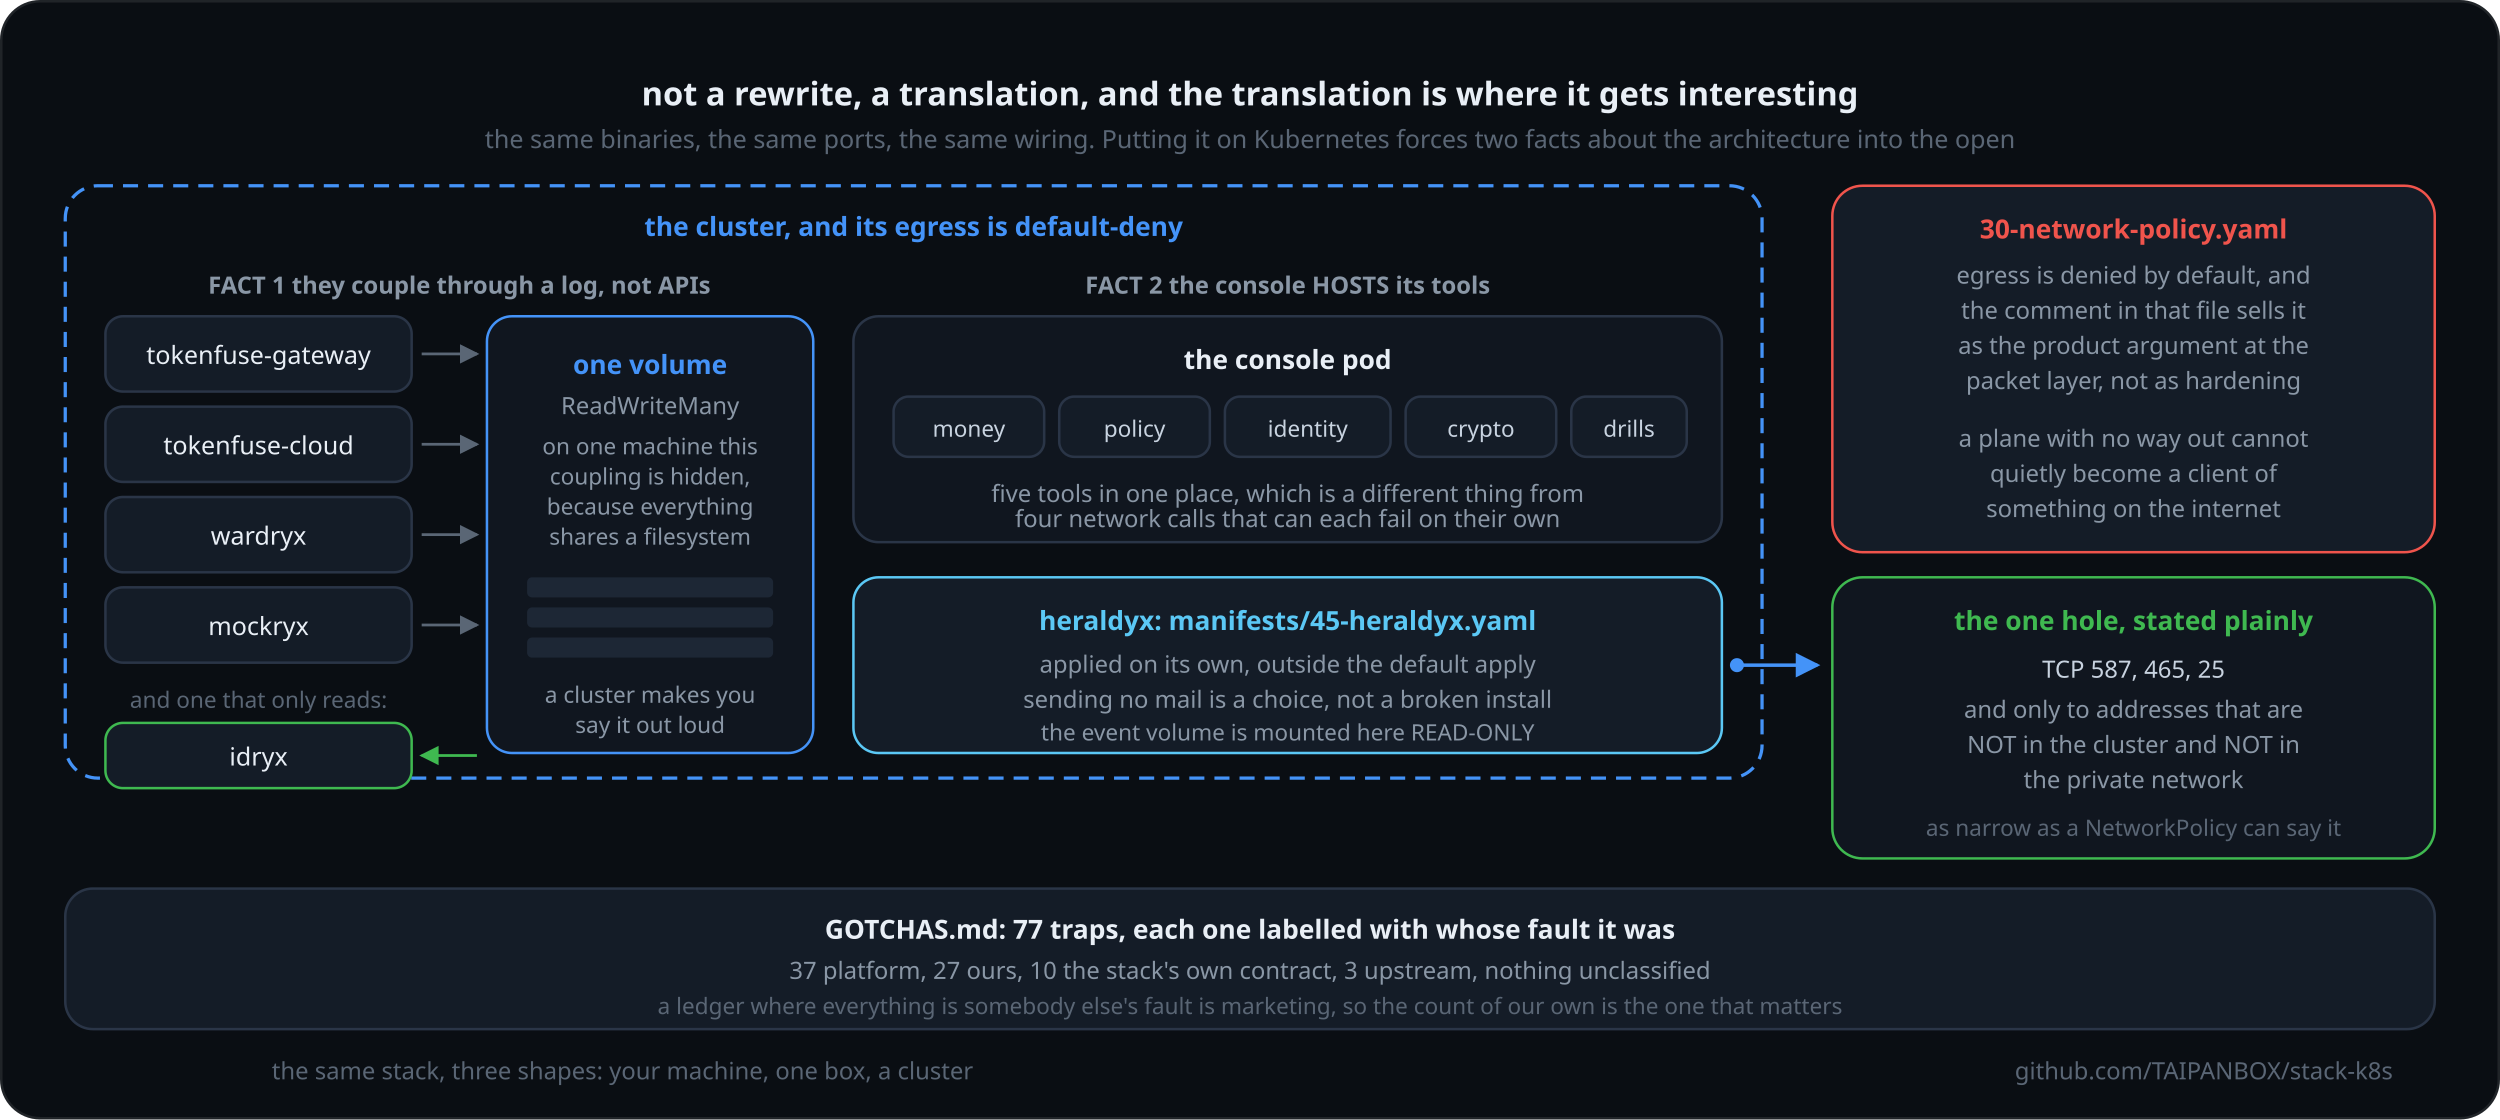
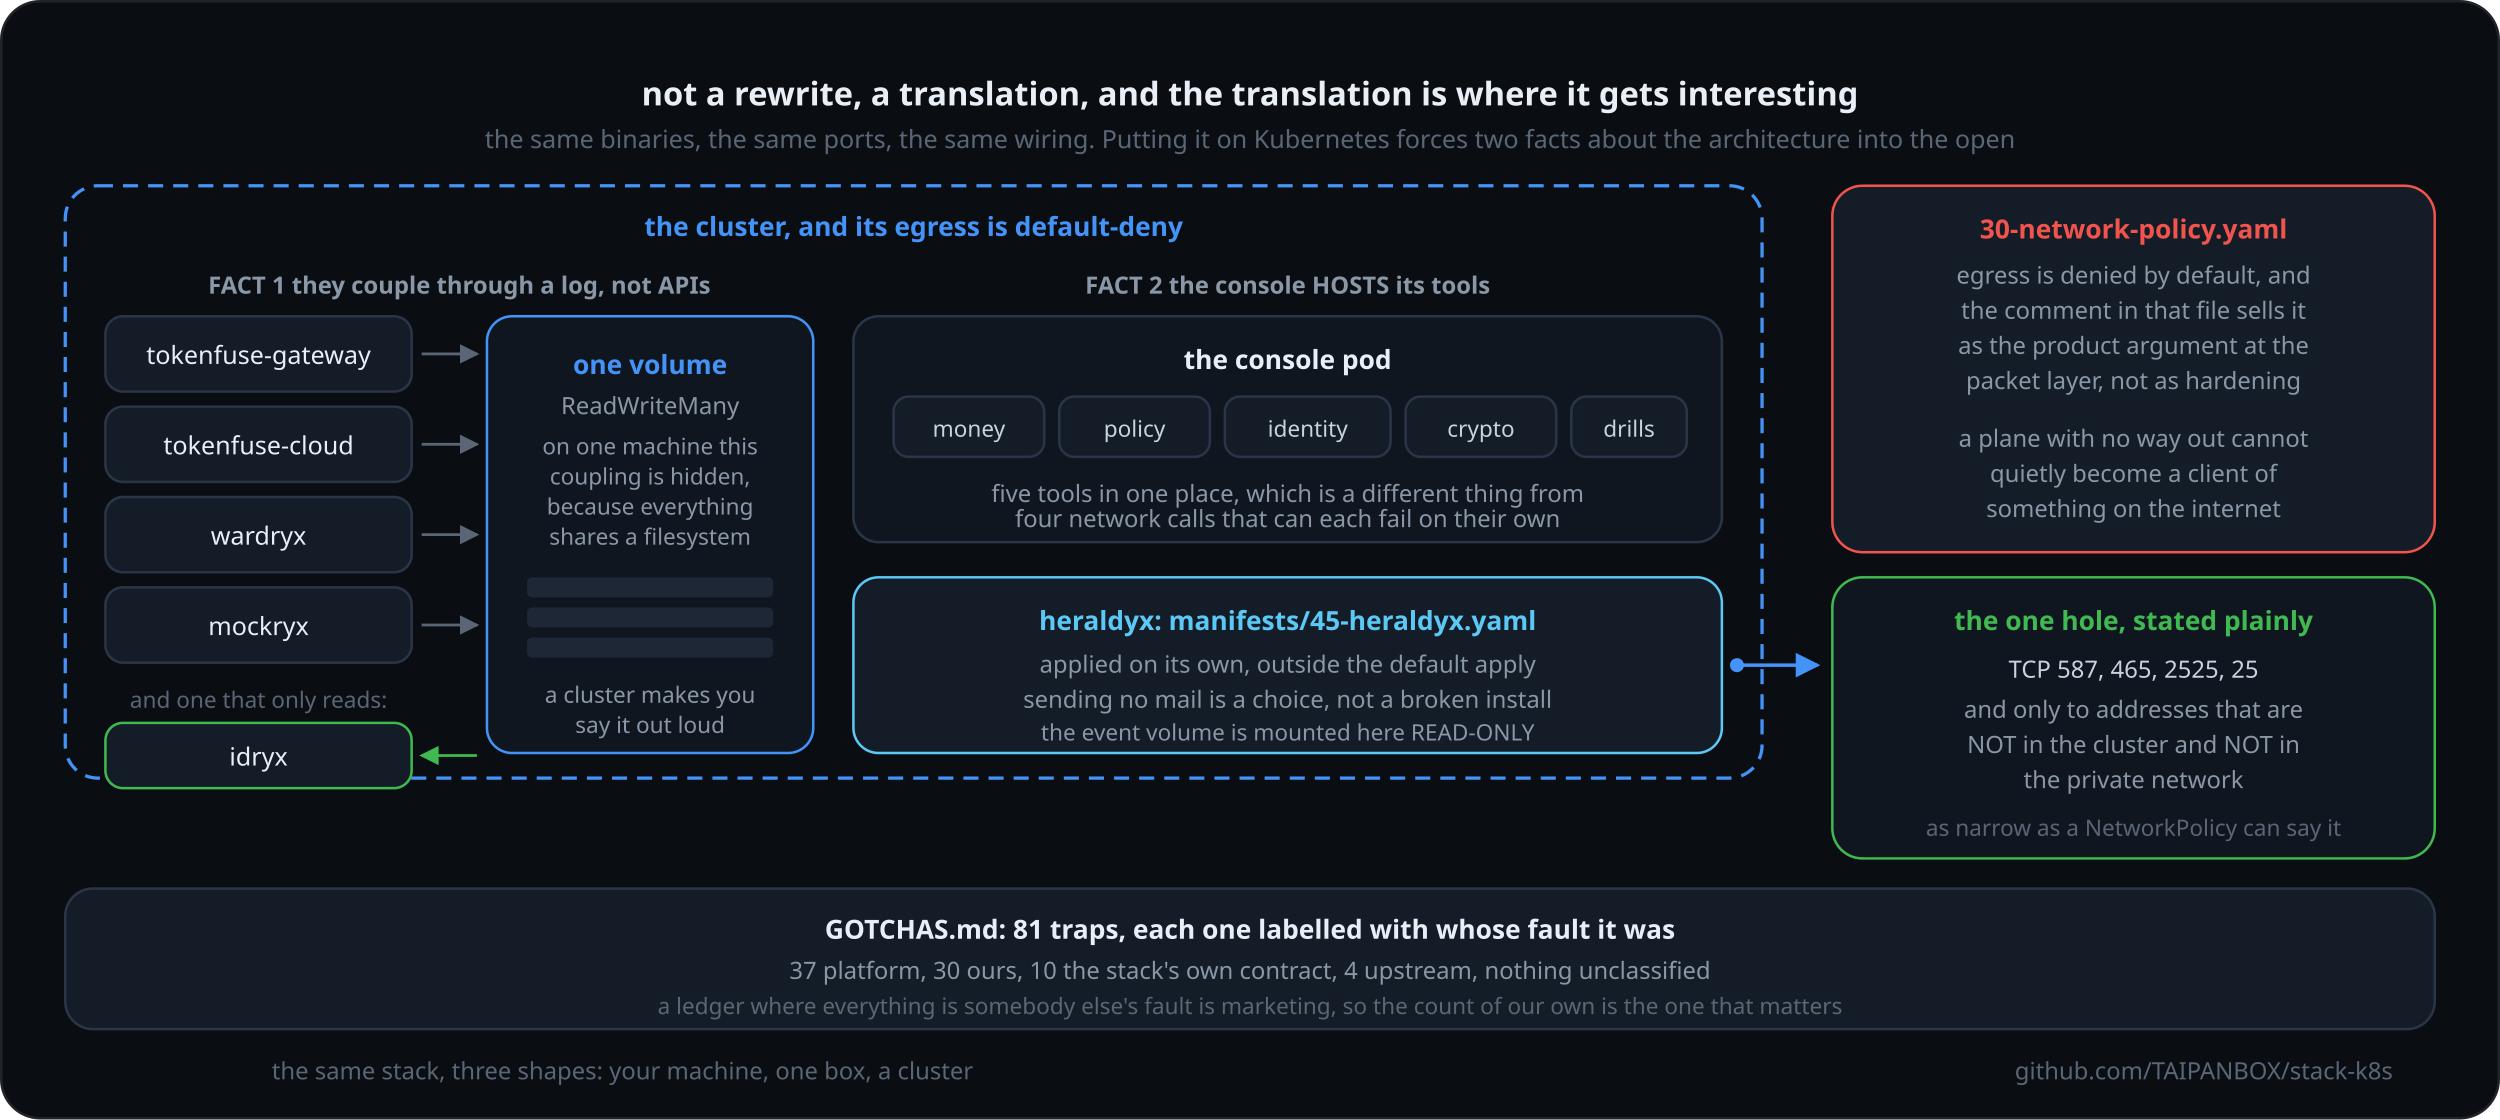
- <svg xmlns="http://www.w3.org/2000/svg" viewBox="-18 -18 996 446" width="996" height="446" role="img" aria-label="stack-k8s is the same stack as a Kubernetes workload, and the translation forces two architectural facts into the open: the planes couple through a shared read-write-many event volume rather than through APIs, and the console hosts five tools rather than being a client of four services. Egress is default-deny, and heraldyx is the one hole, applied from its own manifest and permitted only TCP 587, 465 and 25 to addresses outside the cluster and the private network">
+ <svg xmlns="http://www.w3.org/2000/svg" viewBox="-18 -18 996 446" width="996" height="446" role="img" aria-label="stack-k8s is the same stack as a Kubernetes workload, and the translation forces two architectural facts into the open: the planes couple through a shared read-write-many event volume rather than through APIs, and the console hosts five tools rather than being a client of four services. Egress is default-deny, and heraldyx is the one hole, applied from its own manifest and permitted only TCP 587, 465, 2525 and 25 to addresses outside the cluster and the private network">
  <rect x="-18" y="-18" width="996" height="446" rx="16" fill="#0A0E13" />
  <rect x="-17.5" y="-17.5" width="995" height="445" rx="15.5" fill="none" stroke="rgba(255,255,255,.09)" />
  <defs>
    <marker id="sk-a" viewBox="0 0 8 8" refX="7" refY="4" markerWidth="7" markerHeight="7" orient="auto">
      <path d="M0 0 L8 4 L0 8 z" fill="#5A6675" />
    </marker>
    <marker id="sk-r" viewBox="0 0 8 8" refX="7" refY="4" markerWidth="7" markerHeight="7" orient="auto">
      <path d="M0 0 L8 4 L0 8 z" fill="#3FB950" />
    </marker>
    <marker id="sk-b" viewBox="0 0 8 8" refX="7" refY="4" markerWidth="7" markerHeight="7" orient="auto">
      <path d="M0 0 L8 4 L0 8 z" fill="#4493F8" />
    </marker>
  </defs>
  <g font-family="ui-monospace,Menlo" text-anchor="middle">
    <text x="480" y="24" fill="#E9EFF6" font-size="13" font-weight="700">not a rewrite, a translation, and the translation is where it gets interesting</text>
    <text x="480" y="41" fill="#5A6675" font-size="10">the same binaries, the same ports, the same wiring. Putting it on Kubernetes forces two facts about the architecture into the open</text>
    <rect x="8" y="56" width="676" height="236" rx="13" fill="none" stroke="#4493F8" stroke-dasharray="6 4" stroke-width="1.3">
      <animate attributeName="stroke-opacity" values="1;.45;1" dur="3.6s" repeatCount="indefinite" />
    </rect>
    <text x="346" y="76" fill="#4493F8" font-size="10.5" font-weight="700">the cluster, and its egress is default-deny</text>
    <text x="165" y="99" fill="#8A97A6" font-size="9.5" font-weight="700">FACT 1  they couple through a log, not APIs</text>
    <rect x="24" y="108" width="122" height="30" rx="7" fill="#141C27" stroke="#2a3547" />
    <text x="85" y="127" fill="#E9EFF6" font-size="10">tokenfuse-gateway</text>
    <rect x="24" y="144" width="122" height="30" rx="7" fill="#141C27" stroke="#2a3547" />
    <text x="85" y="163" fill="#E9EFF6" font-size="10">tokenfuse-cloud</text>
    <rect x="24" y="180" width="122" height="30" rx="7" fill="#141C27" stroke="#2a3547" />
    <text x="85" y="199" fill="#E9EFF6" font-size="10">wardryx</text>
    <rect x="24" y="216" width="122" height="30" rx="7" fill="#141C27" stroke="#2a3547" />
    <text x="85" y="235" fill="#E9EFF6" font-size="10">mockryx</text>
    <path d="M150 123 L172 123" stroke="#5A6675" stroke-width="1.1" marker-end="url(#sk-a)" fill="none" />
    <path d="M150 159 L172 159" stroke="#5A6675" stroke-width="1.1" marker-end="url(#sk-a)" fill="none" />
    <path d="M150 195 L172 195" stroke="#5A6675" stroke-width="1.1" marker-end="url(#sk-a)" fill="none" />
    <path d="M150 231 L172 231" stroke="#5A6675" stroke-width="1.1" marker-end="url(#sk-a)" fill="none" />
    <text x="85" y="264" fill="#5A6675" font-size="9">and one that only reads:</text>
    <rect x="24" y="270" width="122" height="26" rx="7" fill="#141C27" stroke="#3FB950" />
    <text x="85" y="287" fill="#E9EFF6" font-size="10">idryx</text>
    <path d="M172 283 L150 283" stroke="#3FB950" stroke-width="1.1" marker-end="url(#sk-r)" fill="none" />
    <rect x="176" y="108" width="130" height="174" rx="10" fill="#10161F" stroke="#4493F8" />
    <text x="241" y="131" fill="#4493F8" font-size="10.5" font-weight="700">one volume</text>
    <text x="241" y="147" fill="#8A97A6" font-size="9.5">ReadWriteMany</text>
    <text x="241" y="163" fill="#8A97A6" font-size="9">on one machine this</text>
    <text x="241" y="175" fill="#8A97A6" font-size="9">coupling is hidden,</text>
    <text x="241" y="187" fill="#8A97A6" font-size="9">because everything</text>
    <text x="241" y="199" fill="#8A97A6" font-size="9">shares a filesystem</text>
    <rect x="192" y="212" width="98" height="8" rx="2" fill="#1d2735" />
    <rect x="192" y="224" width="98" height="8" rx="2" fill="#1d2735" />
    <rect x="192" y="236" width="98" height="8" rx="2" fill="#1d2735" />
    <text x="241" y="262" fill="#8A97A6" font-size="9">a cluster makes you</text>
    <text x="241" y="274" fill="#8A97A6" font-size="9">say it out loud</text>
    <text x="495" y="99" fill="#8A97A6" font-size="9.5" font-weight="700">FACT 2  the console HOSTS its tools</text>
    <rect x="322" y="108" width="346" height="90" rx="10" fill="#10161F" stroke="#2a3547" />
    <text x="495" y="129" fill="#E9EFF6" font-size="10.5" font-weight="700">the console pod</text>
    <rect x="338" y="140" width="60" height="24" rx="6" fill="#141C27" stroke="#2a3547" />
    <text x="368" y="156" fill="#C8D3E0" font-size="9">money</text>
    <rect x="404" y="140" width="60" height="24" rx="6" fill="#141C27" stroke="#2a3547" />
    <text x="434" y="156" fill="#C8D3E0" font-size="9">policy</text>
    <rect x="470" y="140" width="66" height="24" rx="6" fill="#141C27" stroke="#2a3547" />
    <text x="503" y="156" fill="#C8D3E0" font-size="9">identity</text>
    <rect x="542" y="140" width="60" height="24" rx="6" fill="#141C27" stroke="#2a3547" />
    <text x="572" y="156" fill="#C8D3E0" font-size="9">crypto</text>
    <rect x="608" y="140" width="46" height="24" rx="6" fill="#141C27" stroke="#2a3547" />
    <text x="631" y="156" fill="#C8D3E0" font-size="9">drills</text>
    <text x="495" y="182" fill="#8A97A6" font-size="9.5">five tools in one place, which is a different thing from</text>
    <text x="495" y="192" fill="#8A97A6" font-size="9.5">four network calls that can each fail on their own</text>
    <rect x="322" y="212" width="346" height="70" rx="10" fill="#141C27" stroke="#5BC8F5" />
    <text x="495" y="233" fill="#5BC8F5" font-size="10.5" font-weight="700">heraldyx: manifests/45-heraldyx.yaml</text>
    <text x="495" y="250" fill="#8A97A6" font-size="9.5">applied on its own, outside the default apply</text>
    <text x="495" y="264" fill="#8A97A6" font-size="9.5">sending no mail is a choice, not a broken install</text>
    <text x="495" y="277" fill="#8A97A6" font-size="9">the event volume is mounted here READ-ONLY</text>
    <path d="M672 247 L706 247" stroke="#4493F8" stroke-width="1.4" marker-end="url(#sk-b)" fill="none" />
    <circle cx="674" cy="247" r="2.8" fill="#4493F8">
      <animate attributeName="cx" values="674;703" dur="2.6s" repeatCount="indefinite" />
      <animate attributeName="opacity" values="0;1;1;0" dur="2.6s" repeatCount="indefinite" />
    </circle>
    <rect x="712" y="56" width="240" height="146" rx="12" fill="#141C27" stroke="#F0544C" />
    <text x="832" y="77" fill="#F0544C" font-size="10.5" font-weight="700">30-network-policy.yaml</text>
    <text x="832" y="95" fill="#8A97A6" font-size="9.5">egress is denied by default, and</text>
    <text x="832" y="109" fill="#8A97A6" font-size="9.5">the comment in that file sells it</text>
    <text x="832" y="123" fill="#8A97A6" font-size="9.5">as the product argument at the</text>
    <text x="832" y="137" fill="#8A97A6" font-size="9.5">packet layer, not as hardening</text>
    <text x="832" y="160" fill="#8A97A6" font-size="9.5">a plane with no way out cannot</text>
    <text x="832" y="174" fill="#8A97A6" font-size="9.5">quietly become a client of</text>
    <text x="832" y="188" fill="#8A97A6" font-size="9.5">something on the internet</text>
    <rect x="712" y="212" width="240" height="112" rx="12" fill="#10161F" stroke="#3FB950" />
    <text x="832" y="233" fill="#3FB950" font-size="10.5" font-weight="700">the one hole, stated plainly</text>
-     <text x="832" y="252" fill="#C8D3E0" font-size="9.5">TCP 587, 465, 25</text>
+     <text x="832" y="252" fill="#C8D3E0" font-size="9.5">TCP 587, 465, 2525, 25</text>
    <text x="832" y="268" fill="#8A97A6" font-size="9.5">and only to addresses that are</text>
    <text x="832" y="282" fill="#8A97A6" font-size="9.5">NOT in the cluster and NOT in</text>
    <text x="832" y="296" fill="#8A97A6" font-size="9.5">the private network</text>
    <text x="832" y="315" fill="#5A6675" font-size="9">as narrow as a NetworkPolicy can say it</text>
    <rect x="8" y="336" width="944" height="56" rx="11" fill="#141C27" stroke="#2a3547" />
-     <text x="480" y="356" fill="#E9EFF6" font-size="10.5" font-weight="700">GOTCHAS.md: 77 traps, each one labelled with whose fault it was</text>
-     <text x="480" y="372" fill="#8A97A6" font-size="9.5">37 platform, 27 ours, 10 the stack's own contract, 3 upstream, nothing unclassified</text>
+     <text x="480" y="356" fill="#E9EFF6" font-size="10.5" font-weight="700">GOTCHAS.md: 81 traps, each one labelled with whose fault it was</text>
+     <text x="480" y="372" fill="#8A97A6" font-size="9.5">37 platform, 30 ours, 10 the stack's own contract, 4 upstream, nothing unclassified</text>
    <text x="480" y="386" fill="#5A6675" font-size="9">a ledger where everything is somebody else's fault is marketing, so the count of our own is the one that matters</text>
    <text x="860" y="412" fill="#5A6675" font-size="9.5">github.com/TAIPANBOX/stack-k8s</text>
    <text x="230" y="412" fill="#5A6675" font-size="9.5">the same stack, three shapes: your machine, one box, a cluster</text>
  </g>
</svg>
